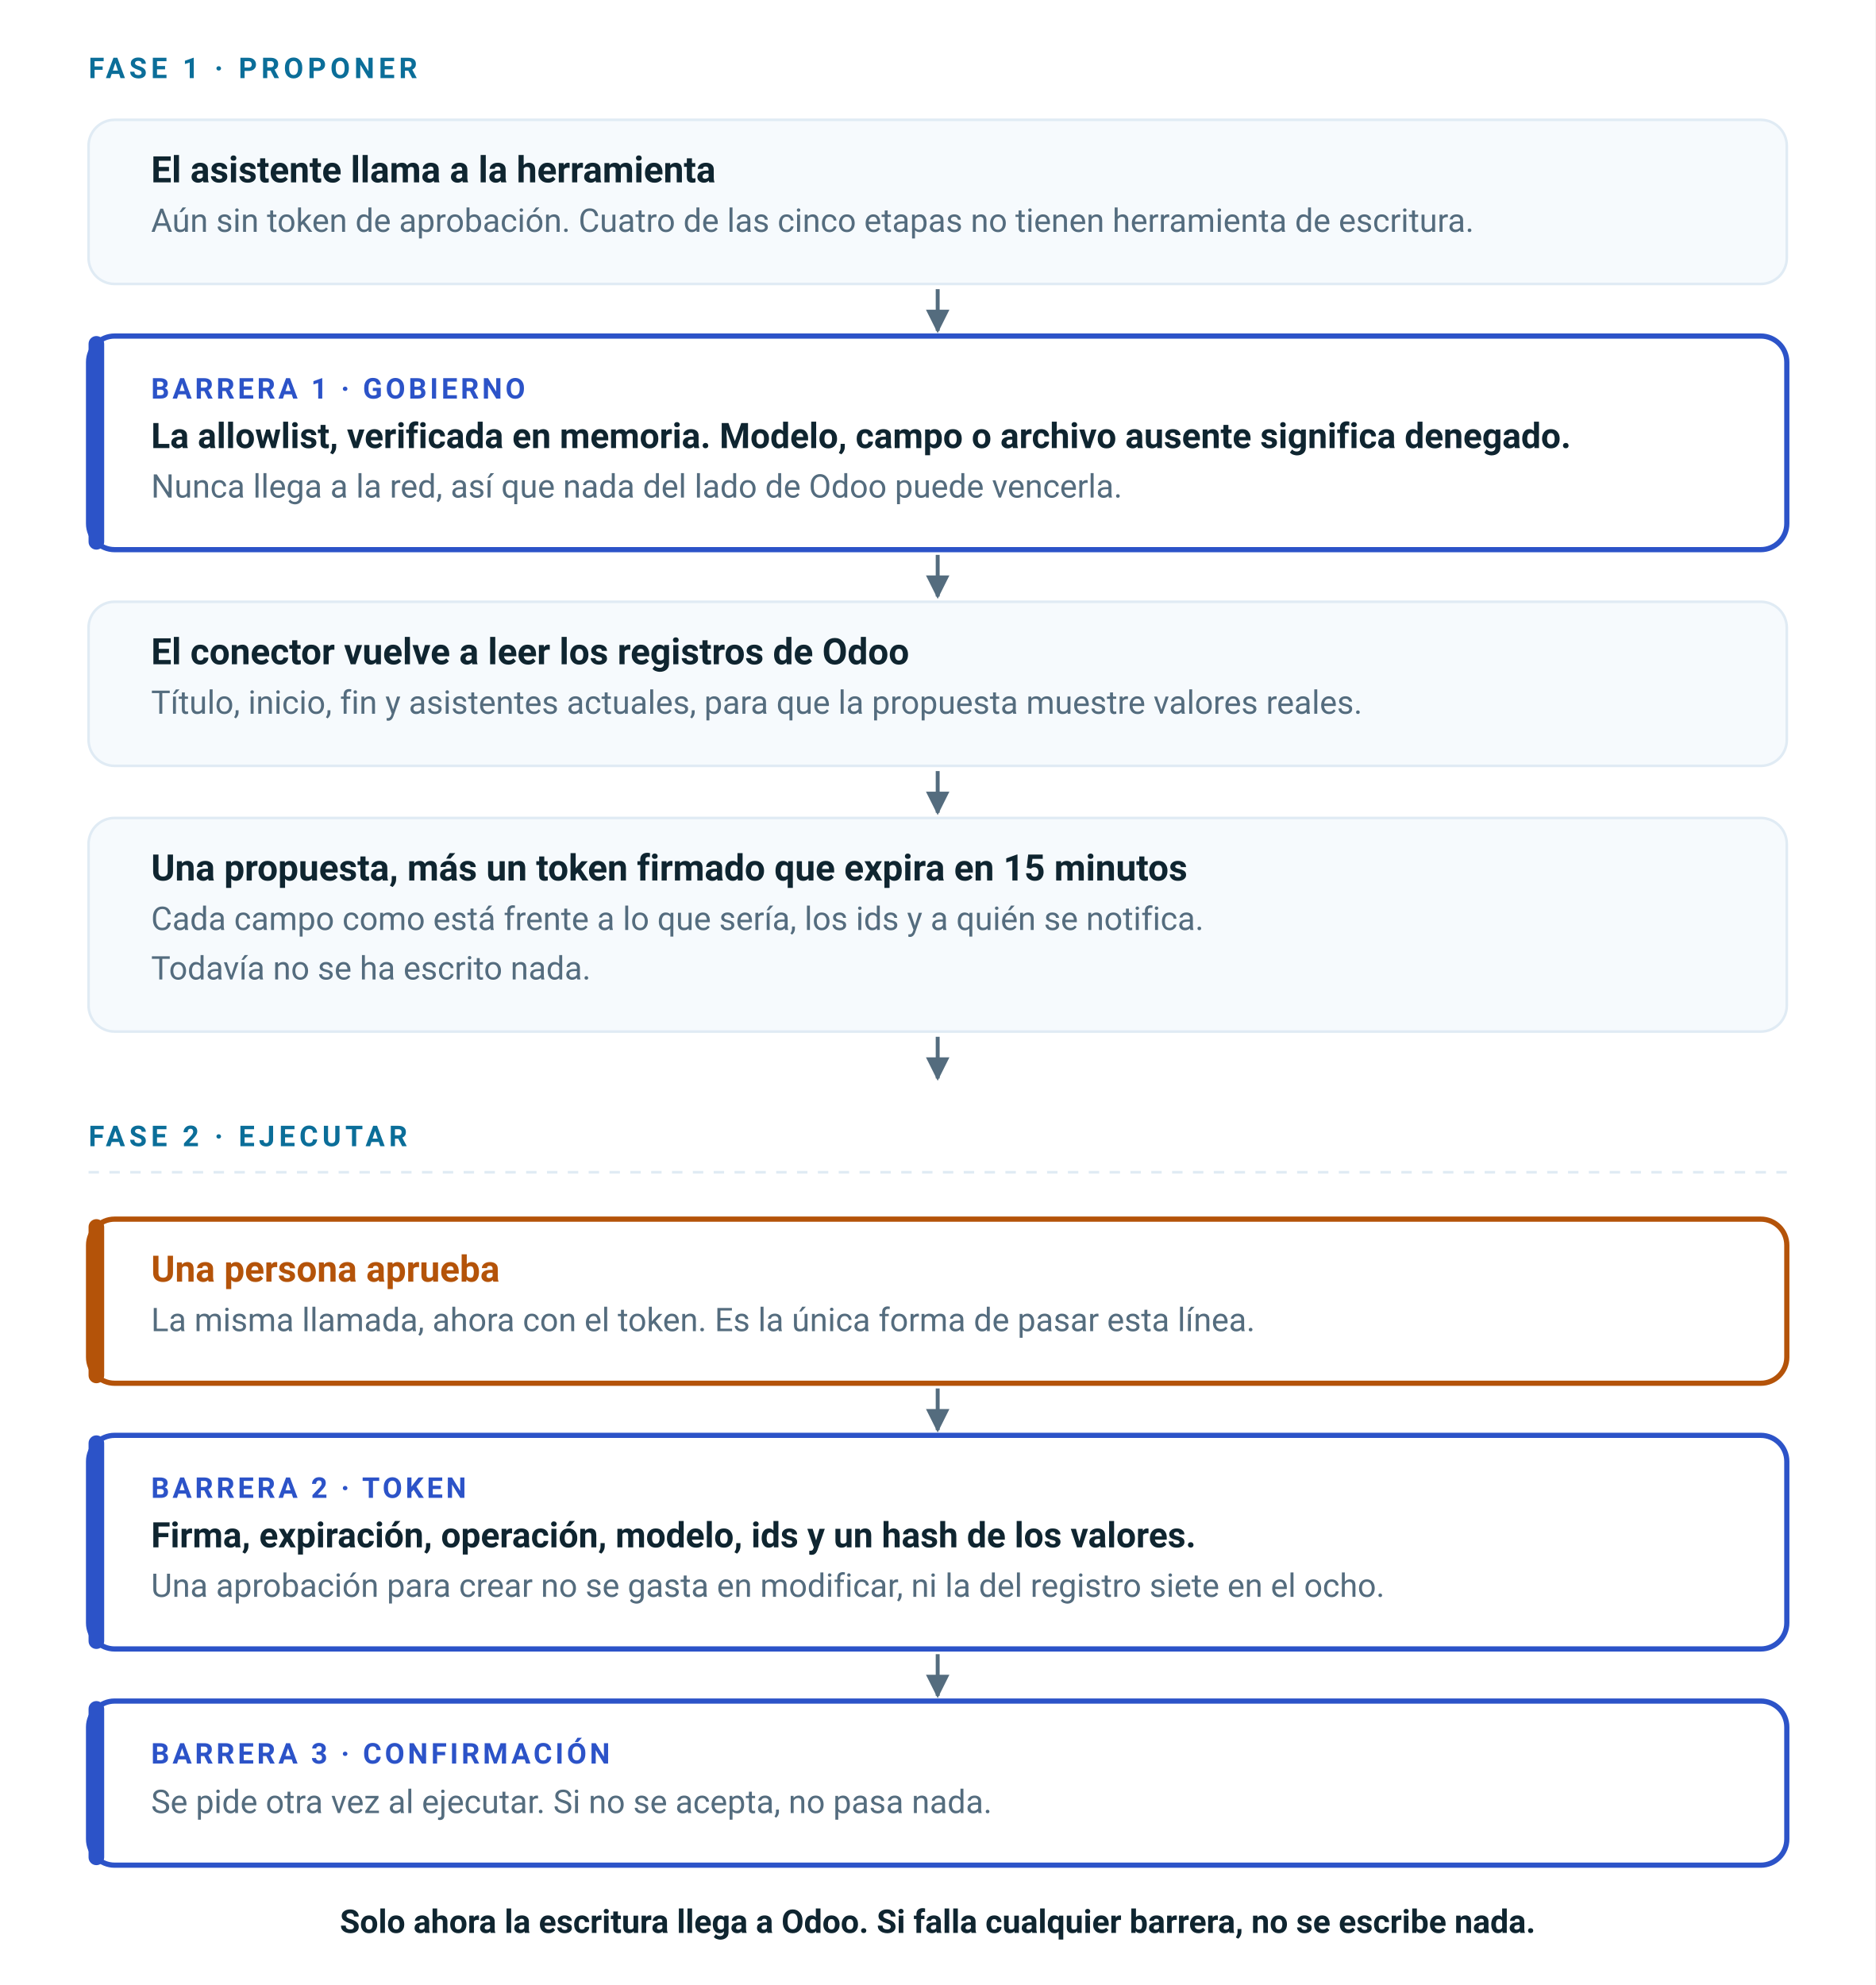
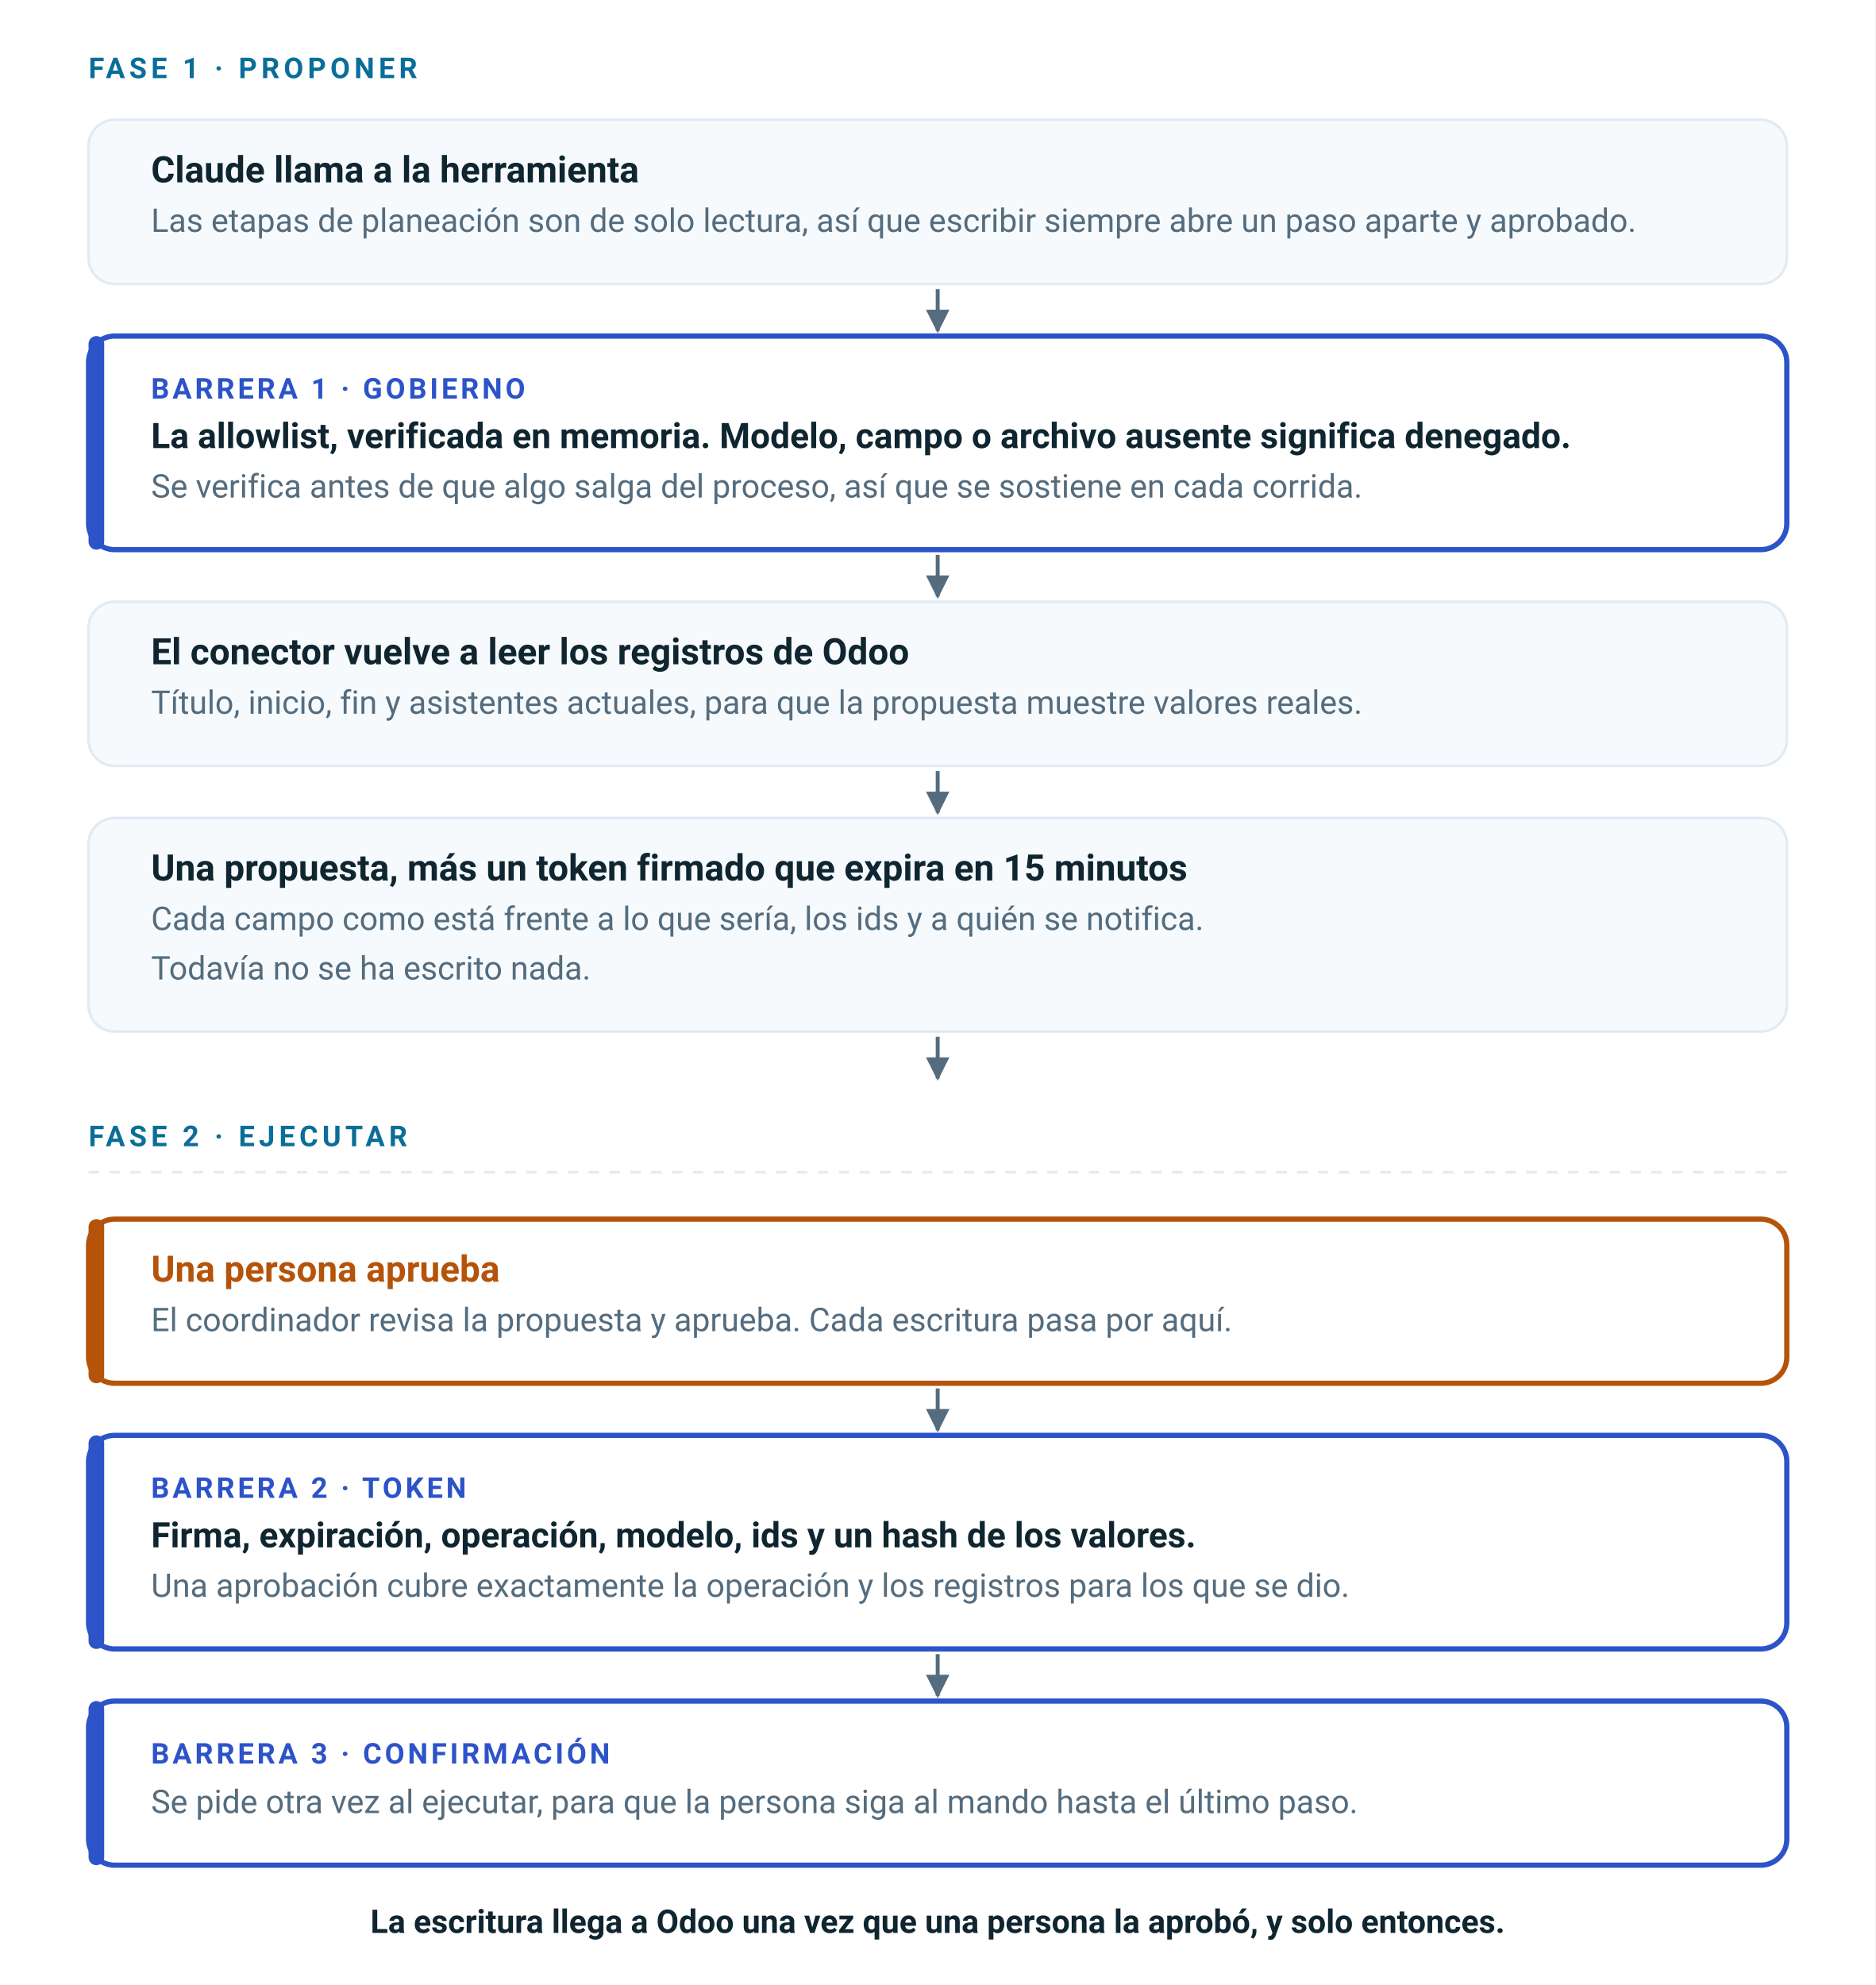
<svg xmlns="http://www.w3.org/2000/svg" viewBox="0 0 720 762" width="720" height="762" role="img" aria-labelledby="wg-title wg-desc" font-family="ui-sans-serif, system-ui, -apple-system, Segoe UI, Roboto, Helvetica, Arial, sans-serif">
  <defs>
    <marker id="wg-arrow" viewBox="0 0 10 10" refX="9" refY="5" markerWidth="6" markerHeight="6" orient="auto-start-reverse">
      <path d="M0 0 L10 5 L0 10 z" fill="#546C7E" />
    </marker>
  </defs>
  <rect width="720" height="762" fill="#FFFFFF" />
  <text x="34" y="30" font-size="11" font-weight="700" letter-spacing="1.6" fill="#0B6E99">FASE 1 · PROPONER</text>
  <rect x="34" y="46" width="652" height="63" rx="10" fill="#F6FAFD" stroke="#E0EBF4" stroke-width="1" />
-   <text x="58" y="70" font-size="14" font-weight="600" fill="#0F2530">El asistente llama a la herramienta</text>
-   <text x="58" y="89" font-size="12.5" fill="#546C7E">Aún sin token de aprobación. Cuatro de las cinco etapas no tienen herramienta de escritura.</text>
+   <text x="58" y="70" font-size="14" font-weight="600" fill="#0F2530">Claude llama a la herramienta</text>
+   <text x="58" y="89" font-size="12.5" fill="#546C7E">Las etapas de planeación son de solo lectura, así que escribir siempre abre un paso aparte y aprobado.</text>
  <line x1="360" y1="111" x2="360" y2="127" stroke="#546C7E" stroke-width="1.5" marker-end="url(#wg-arrow)" />
  <rect x="34" y="129" width="652" height="82" rx="10" fill="#FFFFFF" stroke="#2C53C8" stroke-width="2" />
  <rect x="34" y="129" width="6" height="82" rx="3" fill="#2C53C8" />
  <text x="58" y="153" font-size="11" font-weight="700" letter-spacing="1.2" fill="#2C53C8">BARRERA 1 · GOBIERNO</text>
  <text x="58" y="172" font-size="13.5" font-weight="600" fill="#0F2530">La allowlist, verificada en memoria. Modelo, campo o archivo ausente significa denegado.</text>
-   <text x="58" y="191" font-size="12.5" fill="#546C7E">Nunca llega a la red, así que nada del lado de Odoo puede vencerla.</text>
+   <text x="58" y="191" font-size="12.5" fill="#546C7E">Se verifica antes de que algo salga del proceso, así que se sostiene en cada corrida.</text>
  <line x1="360" y1="213" x2="360" y2="229" stroke="#546C7E" stroke-width="1.5" marker-end="url(#wg-arrow)" />
  <rect x="34" y="231" width="652" height="63" rx="10" fill="#F6FAFD" stroke="#E0EBF4" stroke-width="1" />
  <text x="58" y="255" font-size="14" font-weight="600" fill="#0F2530">El conector vuelve a leer los registros de Odoo</text>
  <text x="58" y="274" font-size="12.5" fill="#546C7E">Título, inicio, fin y asistentes actuales, para que la propuesta muestre valores reales.</text>
  <line x1="360" y1="296" x2="360" y2="312" stroke="#546C7E" stroke-width="1.5" marker-end="url(#wg-arrow)" />
  <rect x="34" y="314" width="652" height="82" rx="10" fill="#F6FAFD" stroke="#E0EBF4" stroke-width="1" />
  <text x="58" y="338" font-size="14" font-weight="600" fill="#0F2530">Una propuesta, más un token firmado que expira en 15 minutos</text>
  <text x="58" y="357" font-size="12.5" fill="#546C7E">Cada campo como está frente a lo que sería, los ids y a quién se notifica.</text>
  <text x="58" y="376" font-size="12.5" fill="#546C7E">Todavía no se ha escrito nada.</text>
  <line x1="360" y1="398" x2="360" y2="414" stroke="#546C7E" stroke-width="1.5" marker-end="url(#wg-arrow)" />
  <text x="34" y="440" font-size="11" font-weight="700" letter-spacing="1.6" fill="#0B6E99">FASE 2 · EJECUTAR</text>
  <line x1="34" y1="450" x2="686" y2="450" stroke="#E0EBF4" stroke-width="1" stroke-dasharray="4 4" />
  <rect x="34" y="468" width="652" height="63" rx="10" fill="#FFFFFF" stroke="#B45309" stroke-width="2" />
  <rect x="34" y="468" width="6" height="63" rx="3" fill="#B45309" />
  <text x="58" y="492" font-size="14" font-weight="700" fill="#B45309">Una persona aprueba</text>
-   <text x="58" y="511" font-size="12.5" fill="#546C7E">La misma llamada, ahora con el token. Es la única forma de pasar esta línea.</text>
+   <text x="58" y="511" font-size="12.5" fill="#546C7E">El coordinador revisa la propuesta y aprueba. Cada escritura pasa por aquí.</text>
  <line x1="360" y1="533" x2="360" y2="549" stroke="#546C7E" stroke-width="1.5" marker-end="url(#wg-arrow)" />
  <rect x="34" y="551" width="652" height="82" rx="10" fill="#FFFFFF" stroke="#2C53C8" stroke-width="2" />
  <rect x="34" y="551" width="6" height="82" rx="3" fill="#2C53C8" />
  <text x="58" y="575" font-size="11" font-weight="700" letter-spacing="1.2" fill="#2C53C8">BARRERA 2 · TOKEN</text>
  <text x="58" y="594" font-size="13.5" font-weight="600" fill="#0F2530">Firma, expiración, operación, modelo, ids y un hash de los valores.</text>
-   <text x="58" y="613" font-size="12.5" fill="#546C7E">Una aprobación para crear no se gasta en modificar, ni la del registro siete en el ocho.</text>
+   <text x="58" y="613" font-size="12.5" fill="#546C7E">Una aprobación cubre exactamente la operación y los registros para los que se dio.</text>
  <line x1="360" y1="635" x2="360" y2="651" stroke="#546C7E" stroke-width="1.5" marker-end="url(#wg-arrow)" />
  <rect x="34" y="653" width="652" height="63" rx="10" fill="#FFFFFF" stroke="#2C53C8" stroke-width="2" />
  <rect x="34" y="653" width="6" height="63" rx="3" fill="#2C53C8" />
  <text x="58" y="677" font-size="11" font-weight="700" letter-spacing="1.2" fill="#2C53C8">BARRERA 3 · CONFIRMACIÓN</text>
-   <text x="58" y="696" font-size="12.5" fill="#546C7E">Se pide otra vez al ejecutar. Si no se acepta, no pasa nada.</text>
-   <text x="360" y="742" font-size="12.5" font-weight="600" fill="#0F2530" text-anchor="middle">Solo ahora la escritura llega a Odoo. Si falla cualquier barrera, no se escribe nada.</text>
+   <text x="58" y="696" font-size="12.5" fill="#546C7E">Se pide otra vez al ejecutar, para que la persona siga al mando hasta el último paso.</text>
+   <text x="360" y="742" font-size="12.5" font-weight="600" fill="#0F2530" text-anchor="middle">La escritura llega a Odoo una vez que una persona la aprobó, y solo entonces.</text>
</svg>
